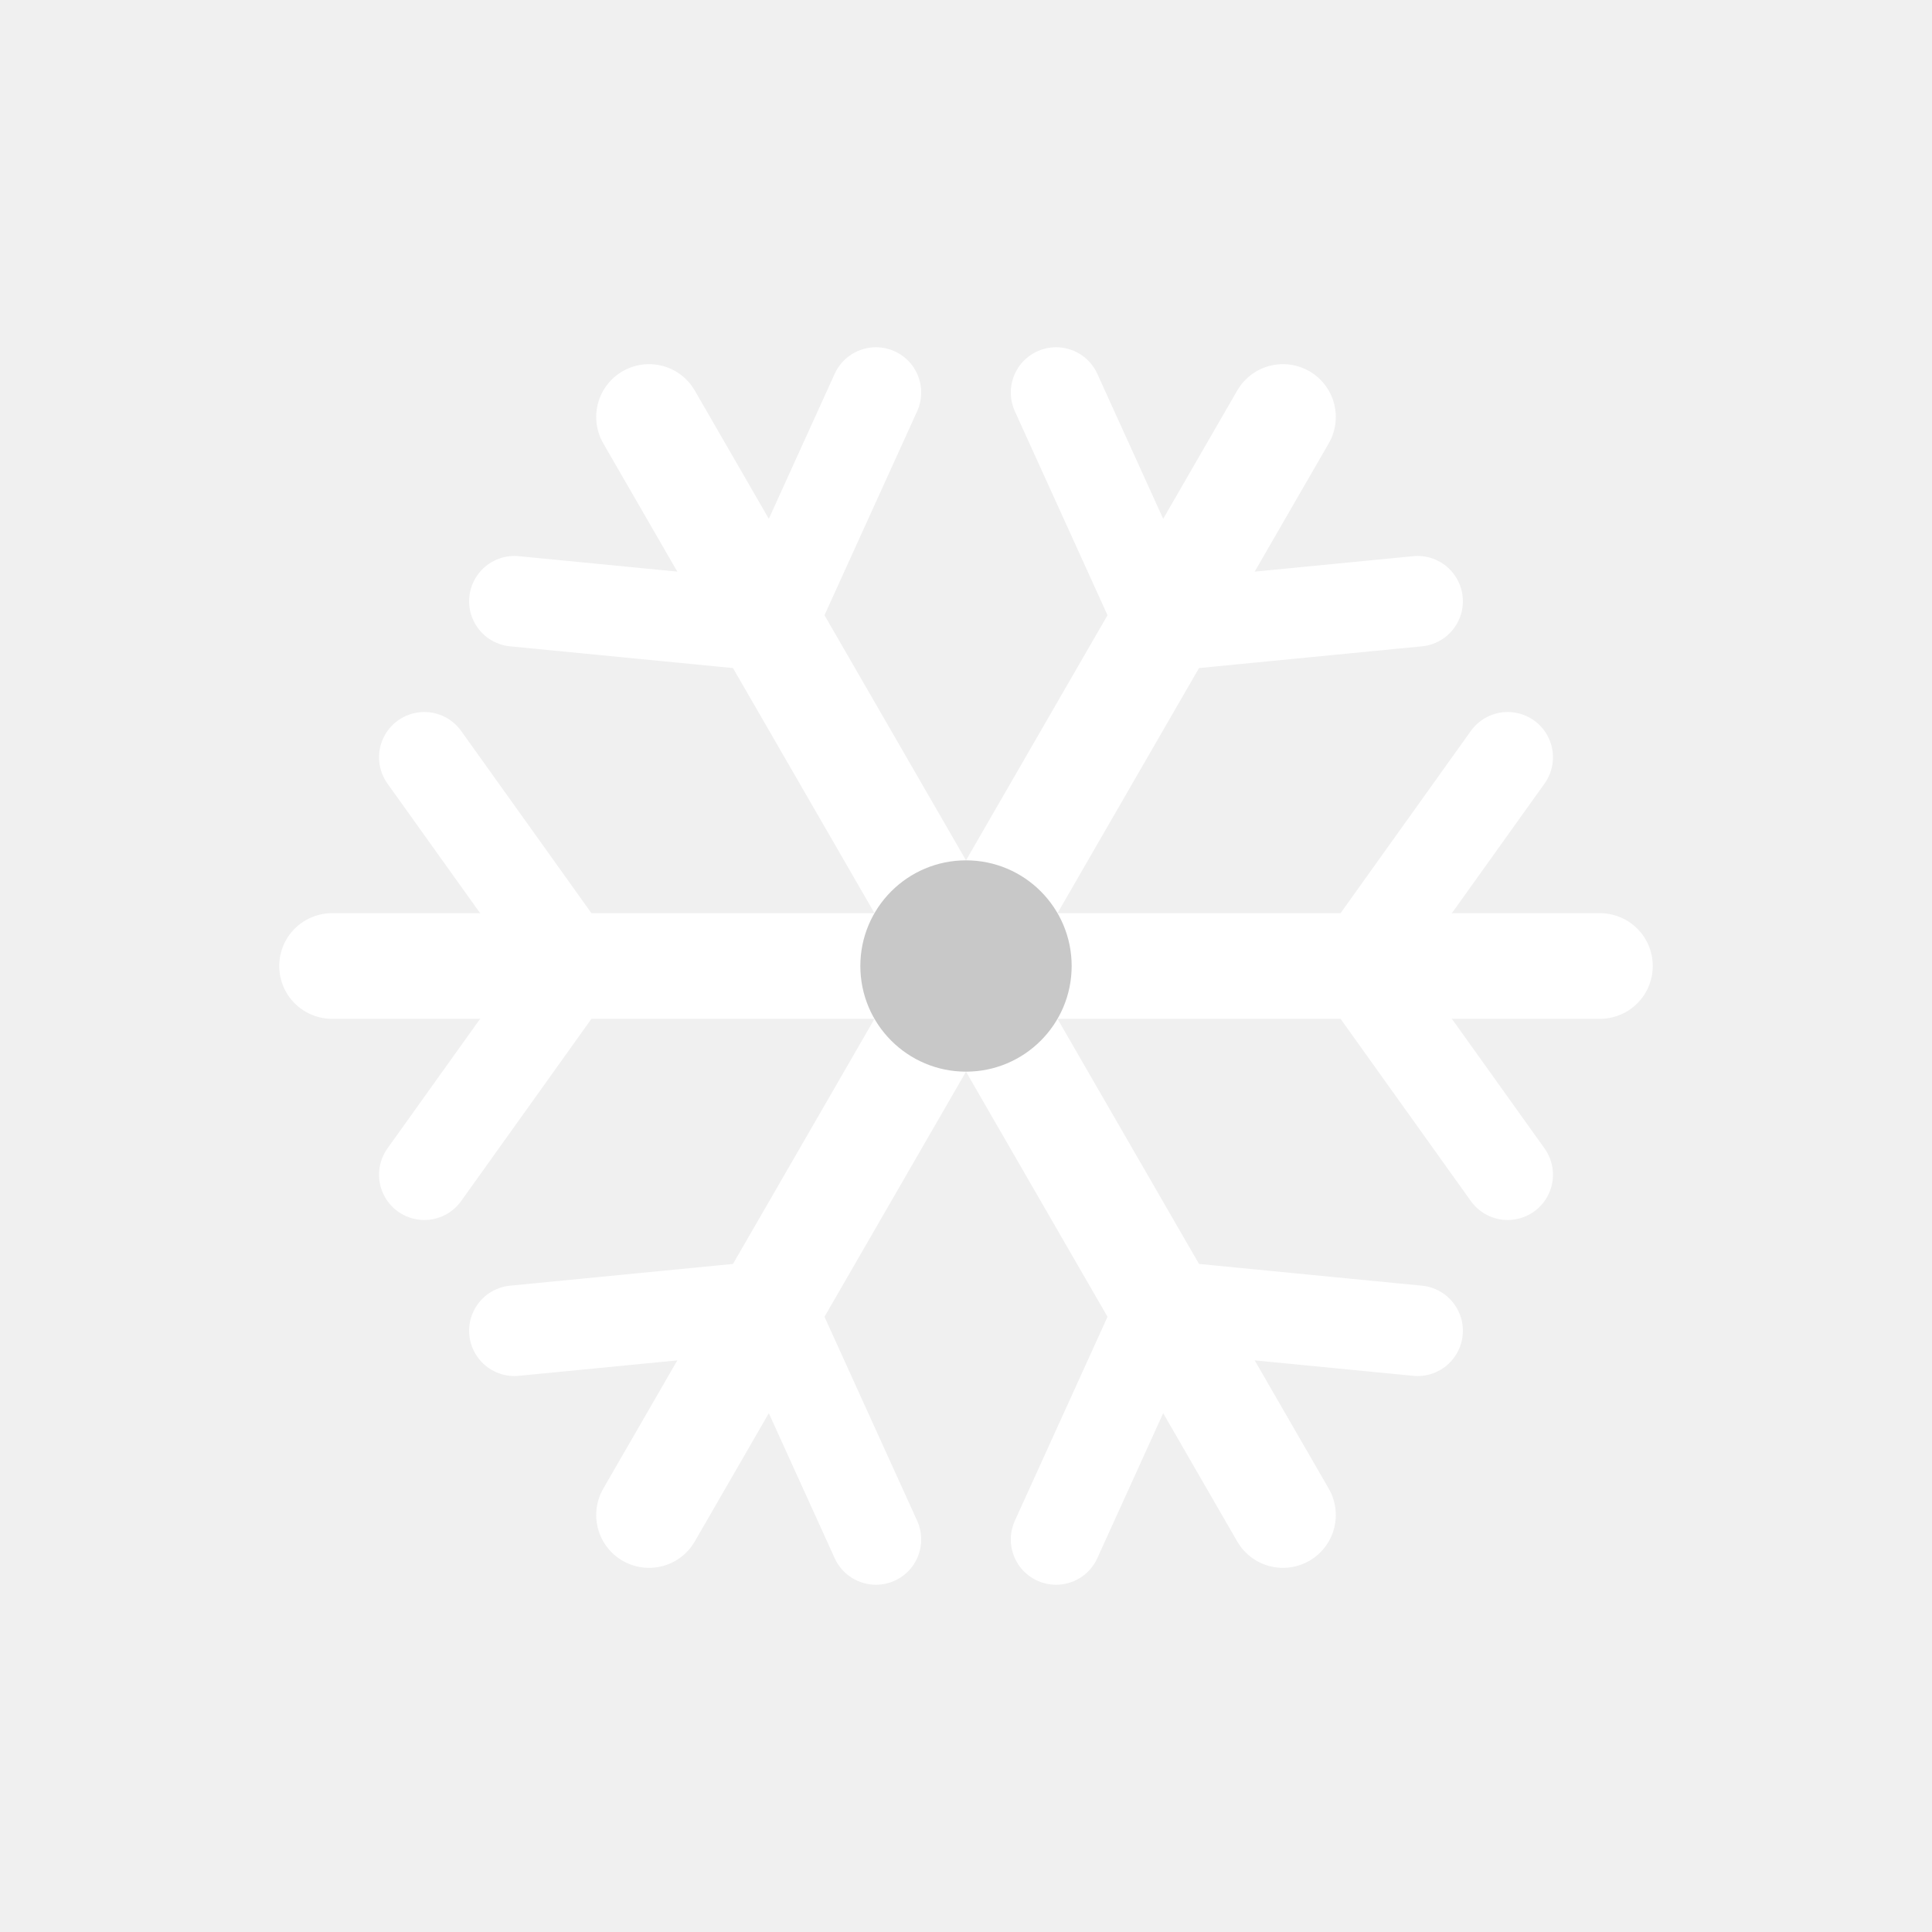
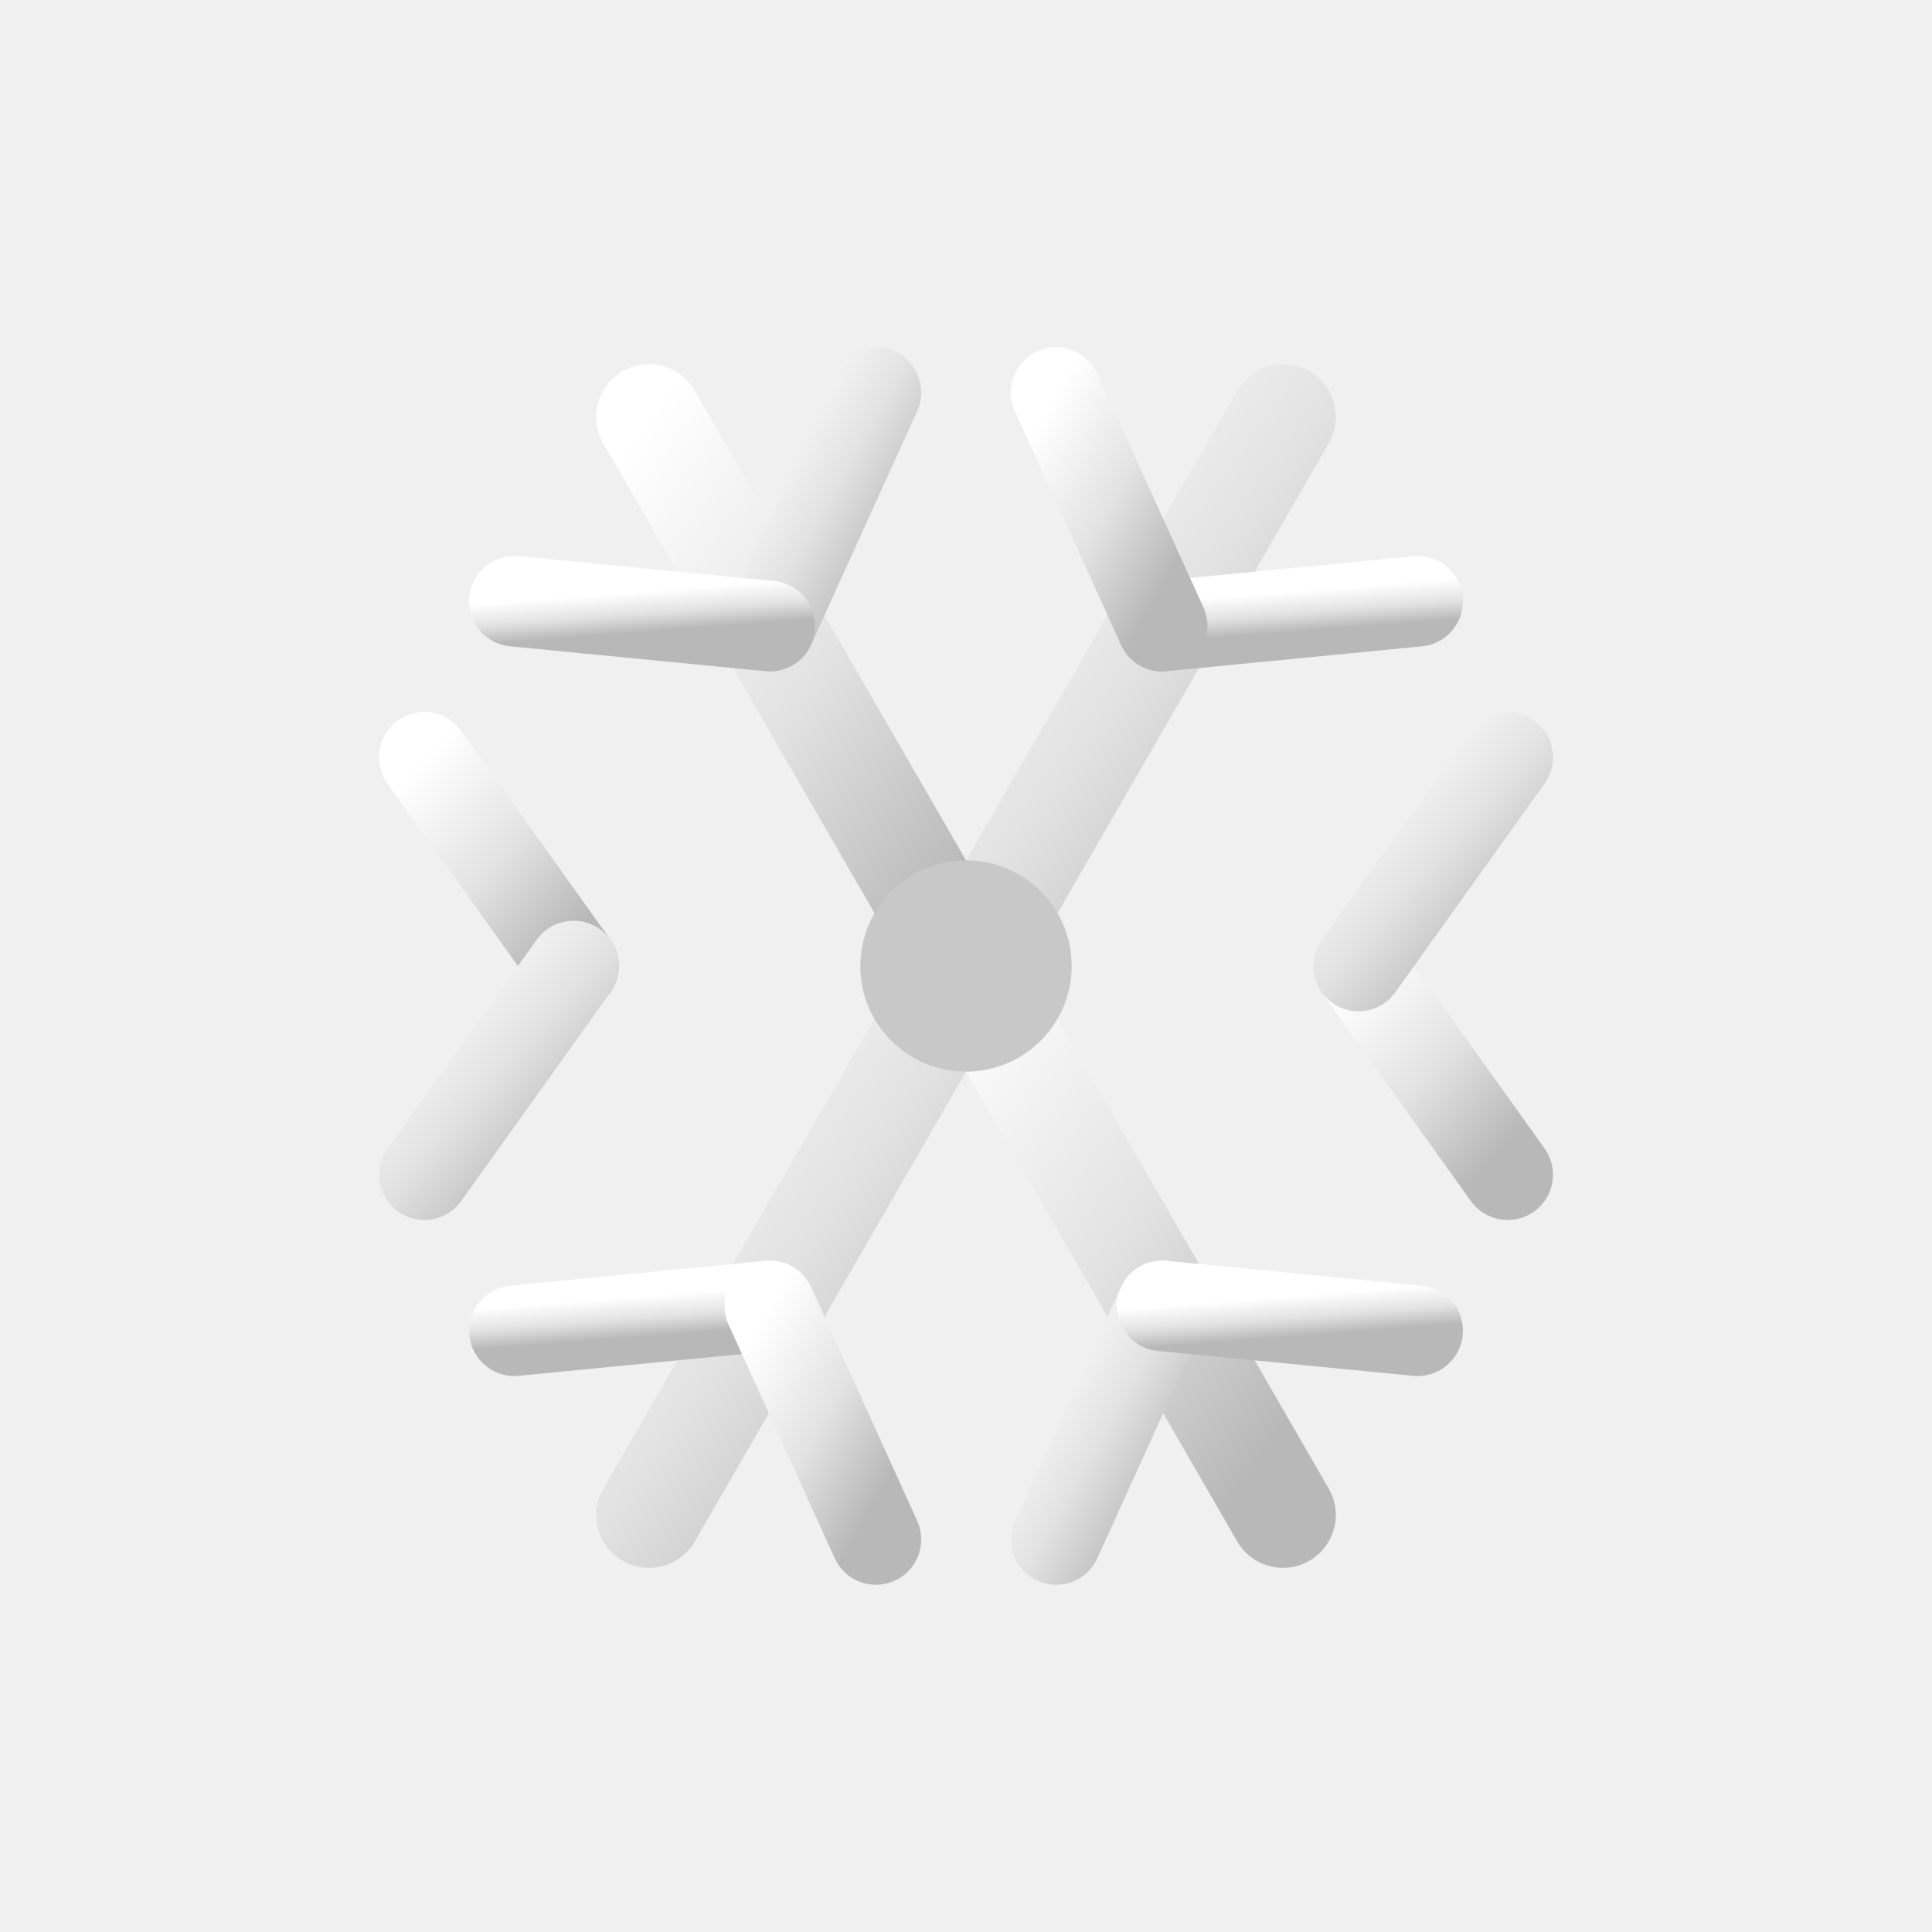
<svg xmlns="http://www.w3.org/2000/svg" width="64" height="64" viewBox="0 0 64 64">
+   <defs>
+     <linearGradient id="card_icon_glint" x1="0" y1="0" x2="0.8" y2="1">
+       <stop offset="0" stop-color="#ffffff" />
+       <stop offset="0.55" stop-color="#e2e2e2" />
+       <stop offset="1" stop-color="#b8b8b8" />
+     </linearGradient>
+   </defs>
  <g transform="translate(32,32)">
-     <line fill="none" stroke="#ffffff" x1="0" y1="0" x2="21" y2="0" stroke-width="3.5" stroke-linecap="round" />
-     <line fill="none" stroke="#ffffff" x1="13" y1="0" x2="17.944" y2="6.914" stroke-width="3" stroke-linecap="round" />
-     <line fill="none" stroke="#ffffff" x1="13" y1="0" x2="17.944" y2="-6.914" stroke-width="3" stroke-linecap="round" />
-     <line fill="none" stroke="#ffffff" x1="0" y1="0" x2="10.5" y2="18.187" stroke-width="3.5" stroke-linecap="round" />
-     <line fill="none" stroke="#ffffff" x1="6.5" y1="11.258" x2="2.984" y2="18.997" stroke-width="3" stroke-linecap="round" />
-     <line fill="none" stroke="#ffffff" x1="6.5" y1="11.258" x2="14.96" y2="12.083" stroke-width="3" stroke-linecap="round" />
-     <line fill="none" stroke="#ffffff" x1="0" y1="0" x2="-10.5" y2="18.187" stroke-width="3.5" stroke-linecap="round" />
-     <line fill="none" stroke="#ffffff" x1="-6.5" y1="11.258" x2="-14.96" y2="12.083" stroke-width="3" stroke-linecap="round" />
-     <line fill="none" stroke="#ffffff" x1="-6.5" y1="11.258" x2="-2.984" y2="18.997" stroke-width="3" stroke-linecap="round" />
-     <line fill="none" stroke="#ffffff" x1="0" y1="0" x2="-21" y2="0" stroke-width="3.5" stroke-linecap="round" />
-     <line fill="none" stroke="#ffffff" x1="-13" y1="0" x2="-17.944" y2="-6.914" stroke-width="3" stroke-linecap="round" />
-     <line fill="none" stroke="#ffffff" x1="-13" y1="0" x2="-17.944" y2="6.914" stroke-width="3" stroke-linecap="round" />
-     <line fill="none" stroke="#ffffff" x1="0" y1="0" x2="-10.5" y2="-18.187" stroke-width="3.5" stroke-linecap="round" />
-     <line fill="none" stroke="#ffffff" x1="-6.5" y1="-11.258" x2="-2.984" y2="-18.997" stroke-width="3" stroke-linecap="round" />
-     <line fill="none" stroke="#ffffff" x1="-6.5" y1="-11.258" x2="-14.96" y2="-12.083" stroke-width="3" stroke-linecap="round" />
-     <line fill="none" stroke="#ffffff" x1="0" y1="0" x2="10.5" y2="-18.187" stroke-width="3.5" stroke-linecap="round" />
-     <line fill="none" stroke="#ffffff" x1="6.5" y1="-11.258" x2="14.96" y2="-12.083" stroke-width="3" stroke-linecap="round" />
-     <line fill="none" stroke="#ffffff" x1="6.5" y1="-11.258" x2="2.984" y2="-18.997" stroke-width="3" stroke-linecap="round" />
+     <line fill="none" stroke="url(#card_icon_glint)" x1="0" y1="0" x2="21" y2="0" stroke-width="3.5" stroke-linecap="round" />
+     <line fill="none" stroke="url(#card_icon_glint)" x1="13" y1="0" x2="17.944" y2="6.914" stroke-width="3" stroke-linecap="round" />
+     <line fill="none" stroke="url(#card_icon_glint)" x1="13" y1="0" x2="17.944" y2="-6.914" stroke-width="3" stroke-linecap="round" />
+     <line fill="none" stroke="url(#card_icon_glint)" x1="0" y1="0" x2="10.5" y2="18.187" stroke-width="3.5" stroke-linecap="round" />
+     <line fill="none" stroke="url(#card_icon_glint)" x1="6.5" y1="11.258" x2="2.984" y2="18.997" stroke-width="3" stroke-linecap="round" />
+     <line fill="none" stroke="url(#card_icon_glint)" x1="6.5" y1="11.258" x2="14.96" y2="12.083" stroke-width="3" stroke-linecap="round" />
+     <line fill="none" stroke="url(#card_icon_glint)" x1="0" y1="0" x2="-10.5" y2="18.187" stroke-width="3.5" stroke-linecap="round" />
+     <line fill="none" stroke="url(#card_icon_glint)" x1="-6.5" y1="11.258" x2="-14.96" y2="12.083" stroke-width="3" stroke-linecap="round" />
+     <line fill="none" stroke="url(#card_icon_glint)" x1="-6.5" y1="11.258" x2="-2.984" y2="18.997" stroke-width="3" stroke-linecap="round" />
+     <line fill="none" stroke="url(#card_icon_glint)" x1="0" y1="0" x2="-21" y2="0" stroke-width="3.5" stroke-linecap="round" />
+     <line fill="none" stroke="url(#card_icon_glint)" x1="-13" y1="0" x2="-17.944" y2="-6.914" stroke-width="3" stroke-linecap="round" />
+     <line fill="none" stroke="url(#card_icon_glint)" x1="-13" y1="0" x2="-17.944" y2="6.914" stroke-width="3" stroke-linecap="round" />
+     <line fill="none" stroke="url(#card_icon_glint)" x1="0" y1="0" x2="-10.5" y2="-18.187" stroke-width="3.5" stroke-linecap="round" />
+     <line fill="none" stroke="url(#card_icon_glint)" x1="-6.5" y1="-11.258" x2="-2.984" y2="-18.997" stroke-width="3" stroke-linecap="round" />
+     <line fill="none" stroke="url(#card_icon_glint)" x1="-6.5" y1="-11.258" x2="-14.96" y2="-12.083" stroke-width="3" stroke-linecap="round" />
+     <line fill="none" stroke="url(#card_icon_glint)" x1="0" y1="0" x2="10.5" y2="-18.187" stroke-width="3.5" stroke-linecap="round" />
+     <line fill="none" stroke="url(#card_icon_glint)" x1="6.5" y1="-11.258" x2="14.96" y2="-12.083" stroke-width="3" stroke-linecap="round" />
+     <line fill="none" stroke="url(#card_icon_glint)" x1="6.5" y1="-11.258" x2="2.984" y2="-18.997" stroke-width="3" stroke-linecap="round" />
    <circle fill="#c8c8c8" stroke="none" cx="0" cy="0" r="3.5" />
  </g>
</svg>
